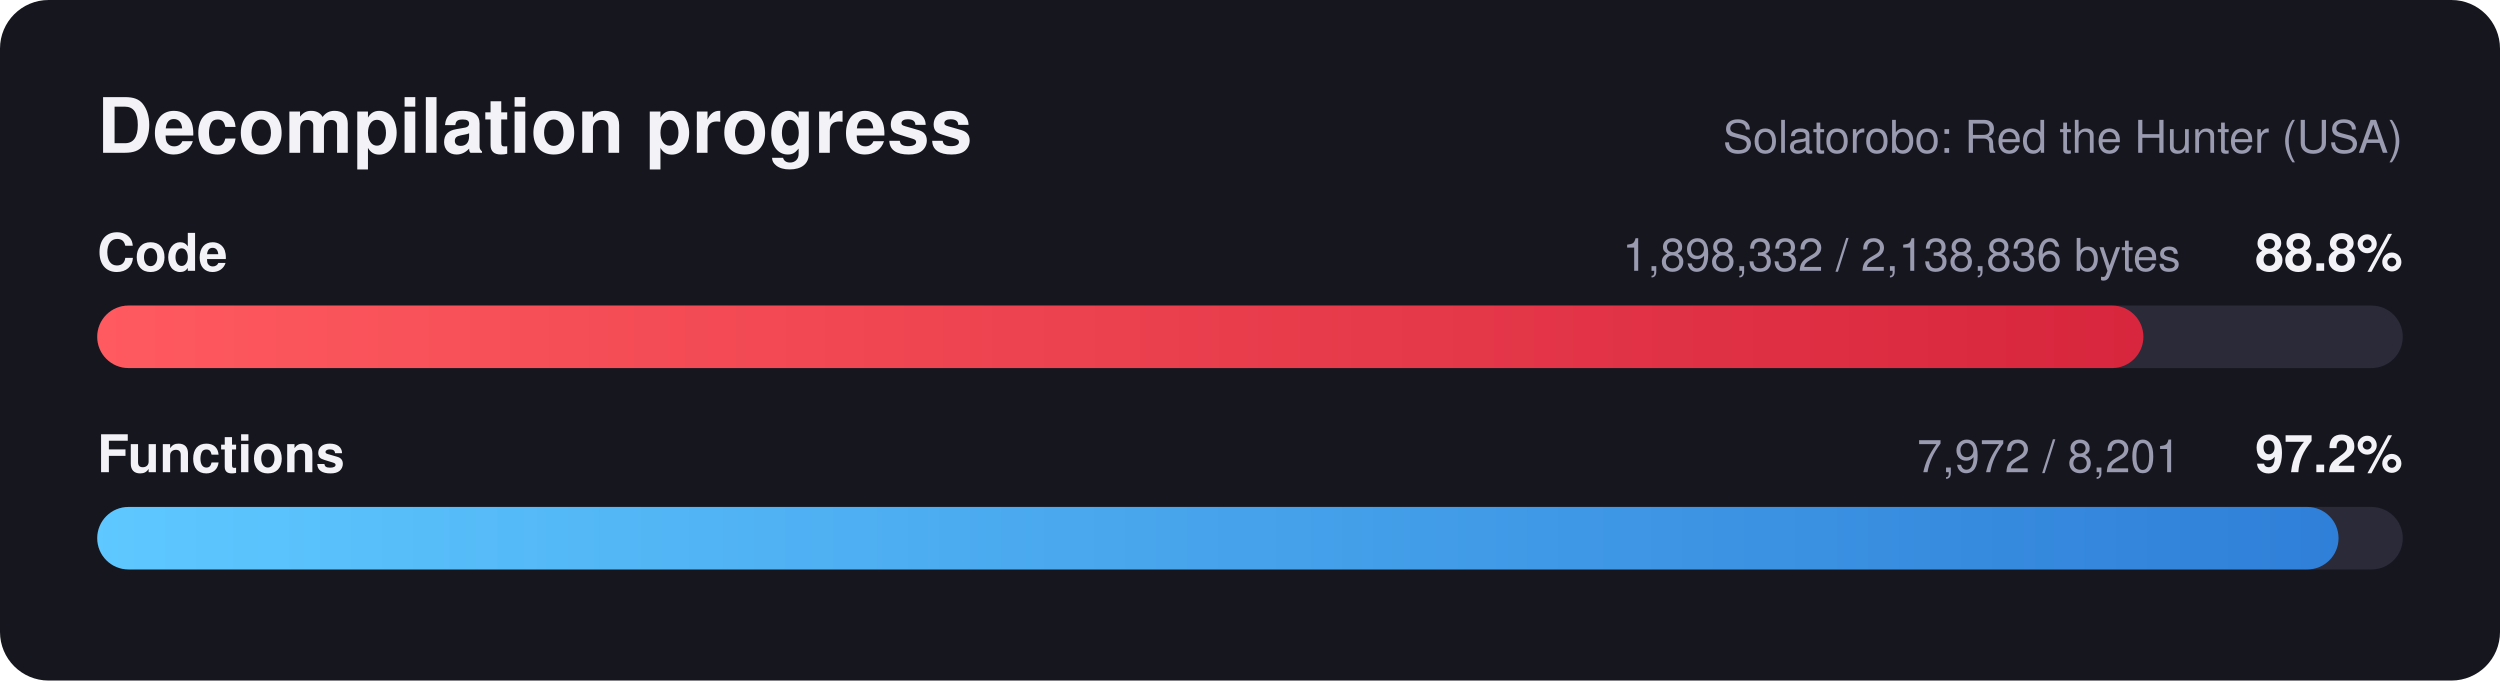
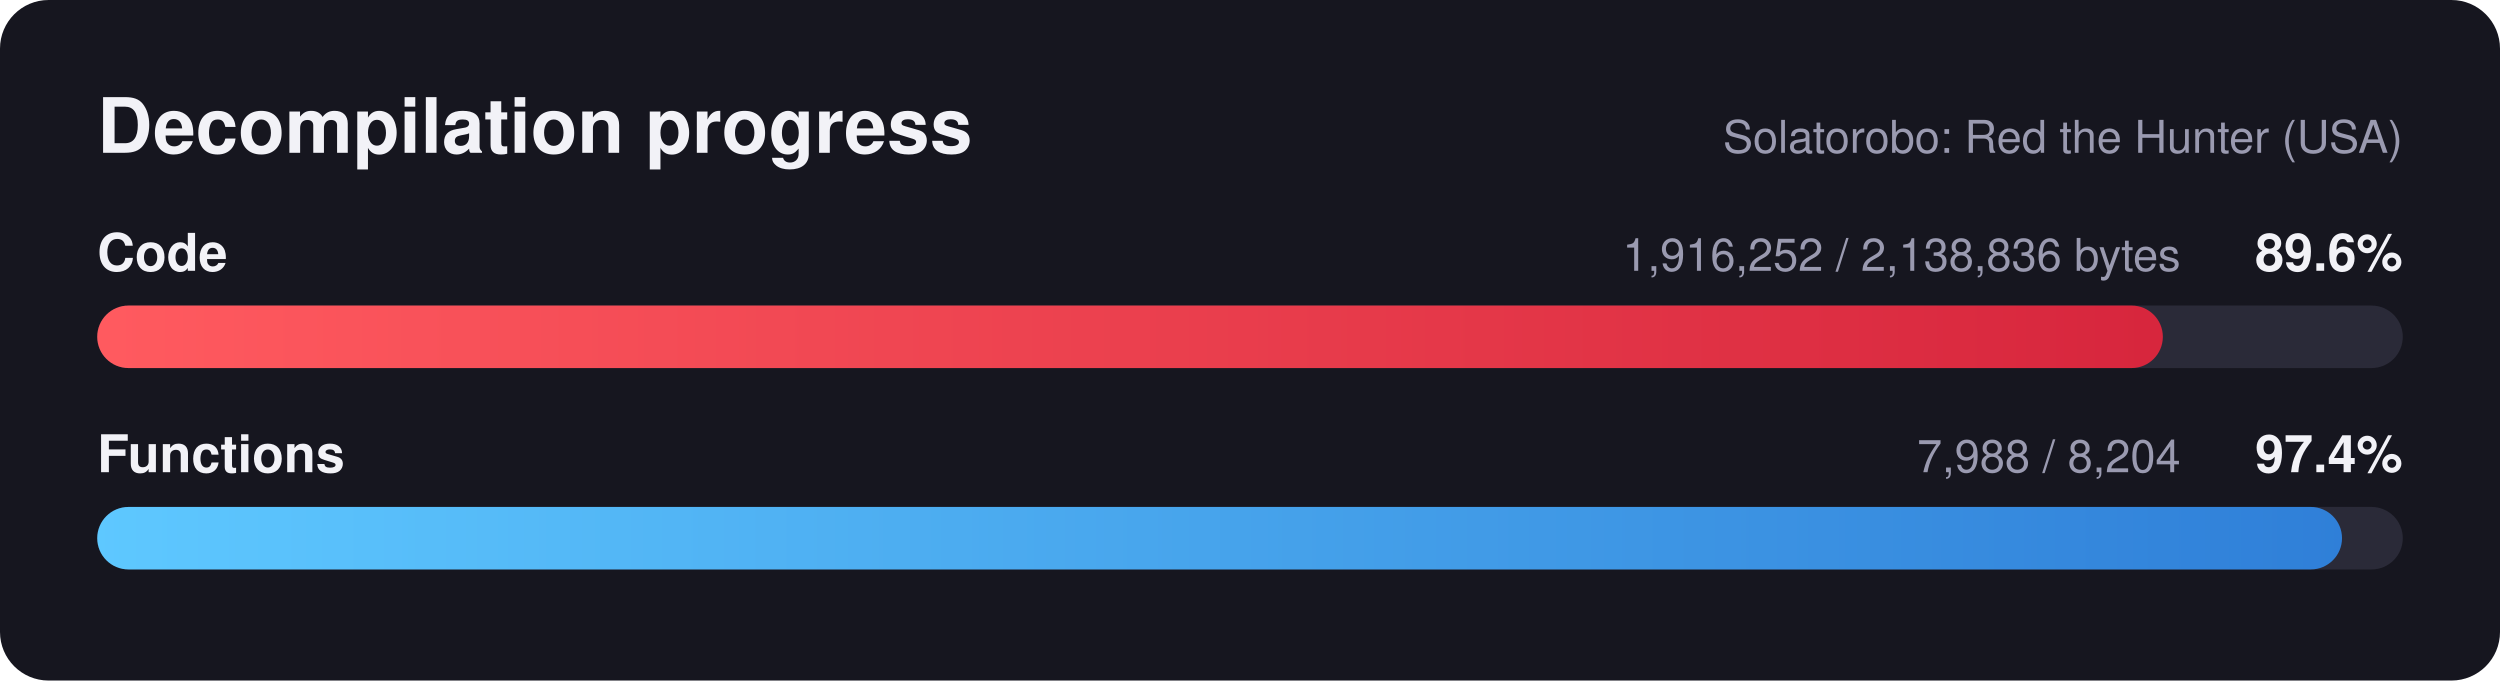
<svg xmlns="http://www.w3.org/2000/svg" width="720" height="196" viewBox="0 0 720 196" font-family="Segoe UI, Helvetica, Arial, sans-serif">
  <defs>
    <linearGradient id="red" x1="0" x2="1" y1="0" y2="0">
      <stop offset="0" stop-color="#ff5a5f" />
      <stop offset="1" stop-color="#d7263d" />
    </linearGradient>
    <linearGradient id="blue" x1="0" x2="1" y1="0" y2="0">
      <stop offset="0" stop-color="#5ec8ff" />
      <stop offset="1" stop-color="#2f7fd8" />
    </linearGradient>
  </defs>
  <rect width="720" height="196" rx="14" fill="#16161f" />
  <text x="28" y="44" fill="#f2f2f7" font-size="22" font-weight="700">Decompilation progress</text>
  <text x="692" y="44" fill="#9a9ab0" font-size="13" text-anchor="end">Solatorobo: Red the Hunter (USA)</text>
  <text x="28" y="78" fill="#f2f2f7" font-size="15" font-weight="600">Code</text>
-   <text x="692" y="78" fill="#f2f2f7" font-size="15" font-weight="700" text-anchor="end">88.8%</text>
-   <text x="628" y="78" fill="#9a9ab0" font-size="13" text-anchor="end">1,898,332 / 2,138,836 bytes</text>
+   <text x="692" y="78" fill="#f2f2f7" font-size="15" font-weight="700" text-anchor="end">89.6%</text>
+   <text x="628" y="78" fill="#9a9ab0" font-size="13" text-anchor="end">1,916,252 / 2,138,836 bytes</text>
  <rect x="28" y="88" width="664" height="18" rx="9.0" fill="#2a2a38" />
-   <rect x="28" y="88" width="589.3" height="18" rx="9.0" fill="url(#red)" />
+   <rect x="28" y="88" width="594.9" height="18" rx="9.0" fill="url(#red)" />
  <text x="28" y="136" fill="#f2f2f7" font-size="15" font-weight="600">Functions</text>
-   <text x="692" y="136" fill="#f2f2f7" font-size="15" font-weight="700" text-anchor="end">97.2%</text>
-   <text x="628" y="136" fill="#9a9ab0" font-size="13" text-anchor="end">7,972 / 8,201</text>
+   <text x="692" y="136" fill="#f2f2f7" font-size="15" font-weight="700" text-anchor="end">97.4%</text>
+   <text x="628" y="136" fill="#9a9ab0" font-size="13" text-anchor="end">7,988 / 8,204</text>
  <rect x="28" y="146" width="664" height="18" rx="9.0" fill="#2a2a38" />
-   <rect x="28" y="146" width="645.5" height="18" rx="9.0" fill="url(#blue)" />
+   <rect x="28" y="146" width="646.5" height="18" rx="9.0" fill="url(#blue)" />
</svg>
